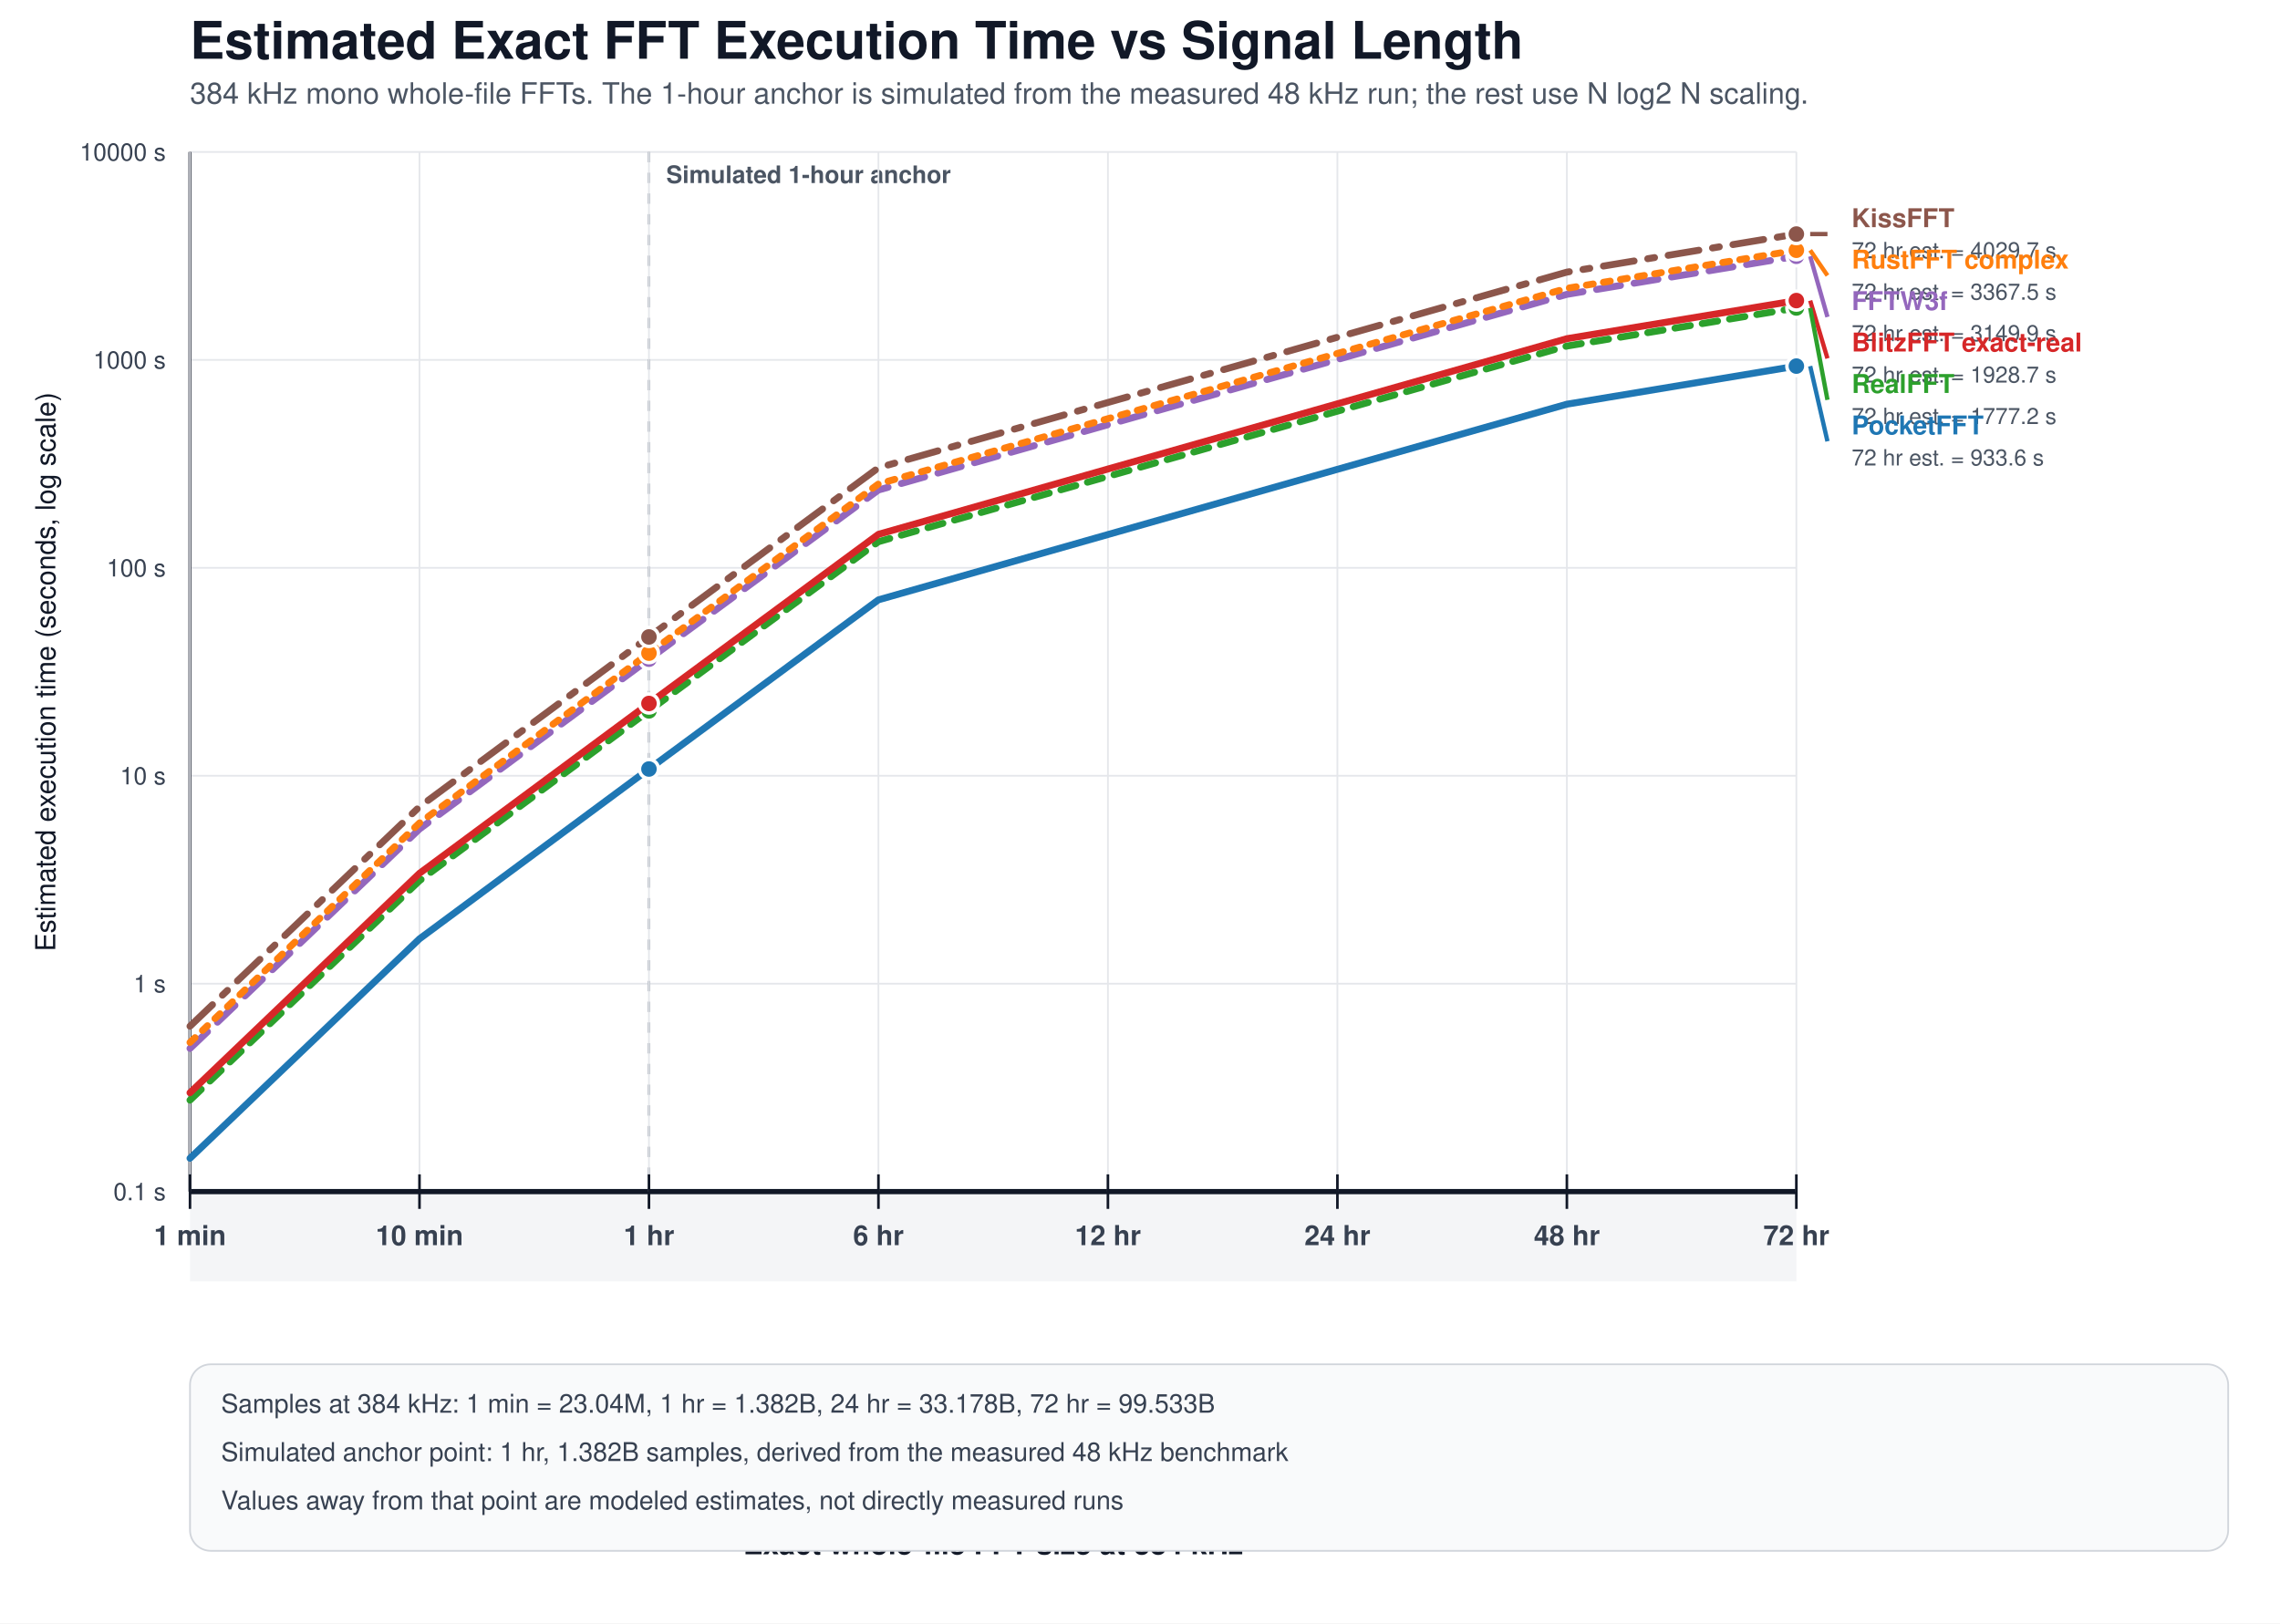
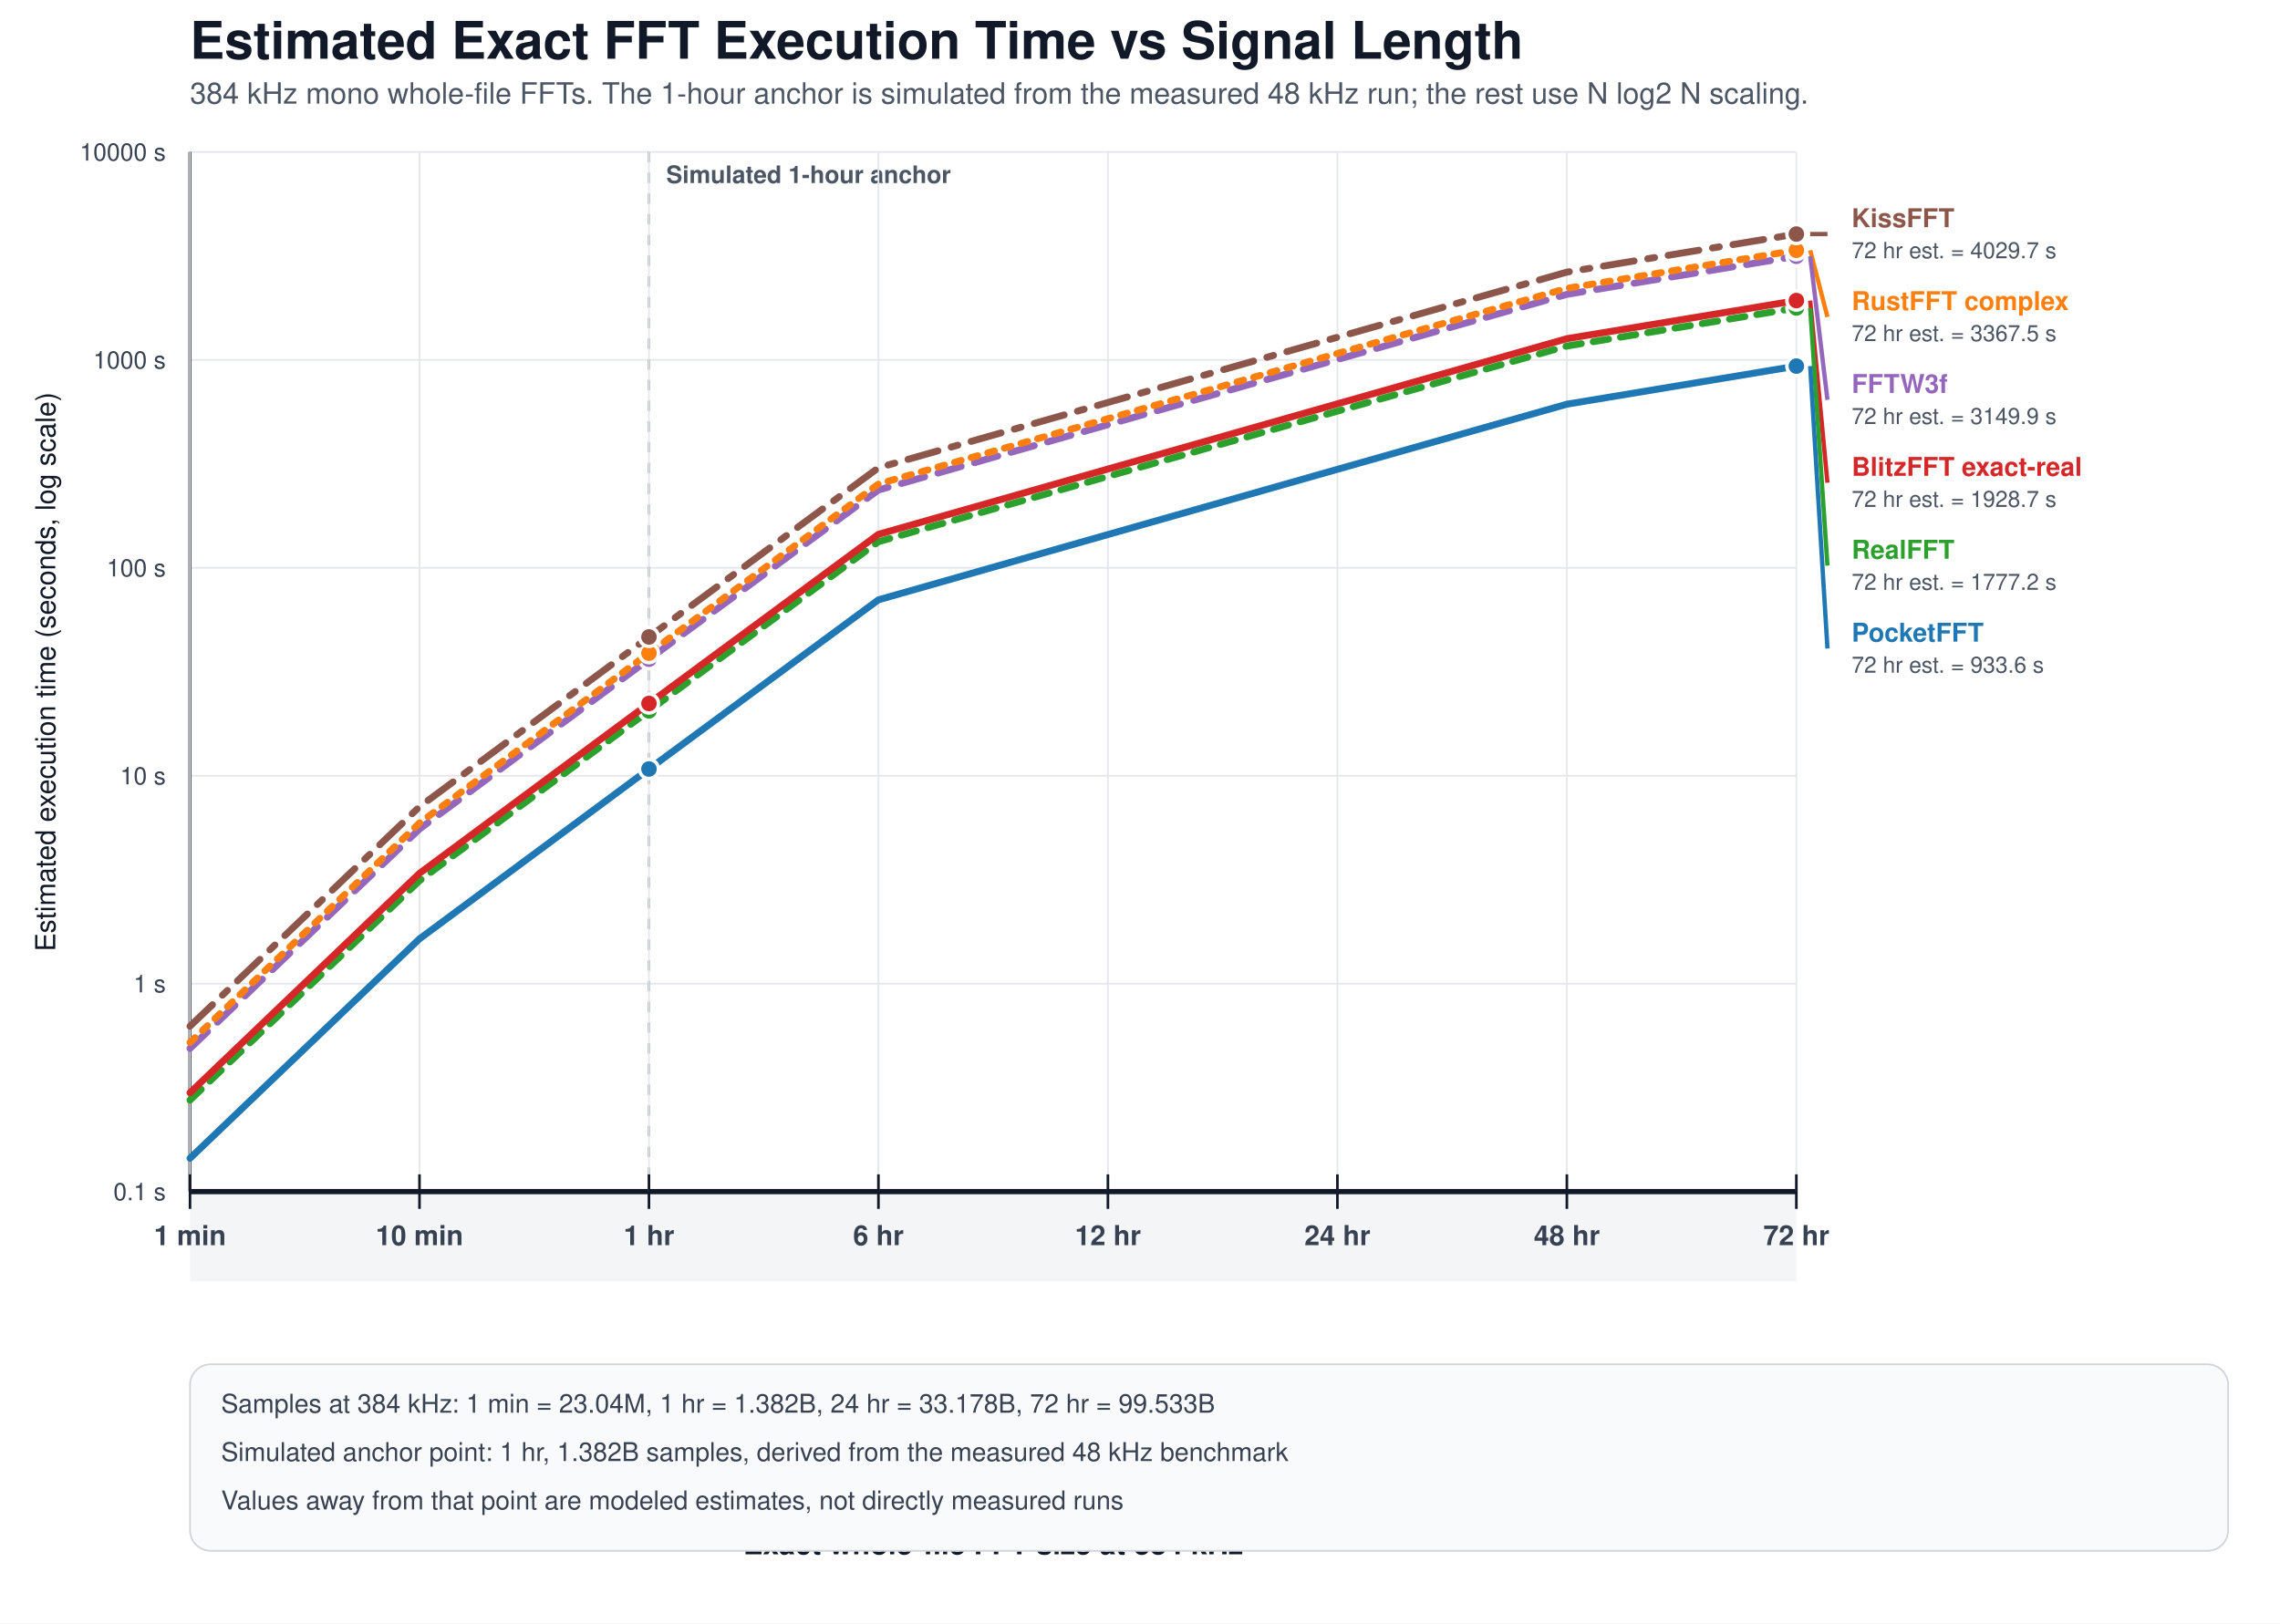
<svg xmlns="http://www.w3.org/2000/svg" width="1320" height="940" viewBox="0 0 1320 940" role="img" aria-labelledby="title desc">
  <rect width="100%" height="100%" fill="#ffffff" />
  <text x="110" y="34" font-family="Helvetica, Arial, sans-serif" font-size="30" font-weight="700" fill="#111827">Estimated Exact FFT Execution Time vs Signal Length</text>
  <text x="110" y="60" font-family="Helvetica, Arial, sans-serif" font-size="17" fill="#4b5563">384 kHz mono whole-file FFTs. The 1-hour anchor is simulated from the measured 48 kHz run; the rest use N log2 N scaling.</text>
  <rect x="110" y="688" width="930" height="54" fill="#f3f4f6" opacity="0.9" />
  <line x1="110" y1="690.00" x2="1040" y2="690.00" stroke="#e5e7eb" stroke-width="1" />
  <text x="96" y="695.00" text-anchor="end" font-family="Helvetica, Arial, sans-serif" font-size="14" fill="#374151">0.1 s</text>
  <line x1="110" y1="569.60" x2="1040" y2="569.60" stroke="#e5e7eb" stroke-width="1" />
  <text x="96" y="574.60" text-anchor="end" font-family="Helvetica, Arial, sans-serif" font-size="14" fill="#374151">1 s</text>
  <line x1="110" y1="449.20" x2="1040" y2="449.20" stroke="#e5e7eb" stroke-width="1" />
  <text x="96" y="454.20" text-anchor="end" font-family="Helvetica, Arial, sans-serif" font-size="14" fill="#374151">10 s</text>
  <line x1="110" y1="328.80" x2="1040" y2="328.80" stroke="#e5e7eb" stroke-width="1" />
  <text x="96" y="333.80" text-anchor="end" font-family="Helvetica, Arial, sans-serif" font-size="14" fill="#374151">100 s</text>
  <line x1="110" y1="208.40" x2="1040" y2="208.40" stroke="#e5e7eb" stroke-width="1" />
  <text x="96" y="213.40" text-anchor="end" font-family="Helvetica, Arial, sans-serif" font-size="14" fill="#374151">1000 s</text>
  <line x1="110" y1="88.00" x2="1040" y2="88.00" stroke="#e5e7eb" stroke-width="1" />
  <text x="96" y="93.00" text-anchor="end" font-family="Helvetica, Arial, sans-serif" font-size="14" fill="#374151">10000 s</text>
  <line x1="110" y1="88" x2="110" y2="690" stroke="#111827" stroke-width="1.75" />
  <line x1="110" y1="690" x2="1040" y2="690" stroke="#111827" stroke-width="3" />
  <line x1="375.71" y1="88" x2="375.71" y2="690" stroke="#9ca3af" stroke-width="1.5" stroke-dasharray="6 6" />
  <text x="385.71" y="106.00" font-family="Helvetica, Arial, sans-serif" font-size="14" font-weight="700" fill="#4b5563">Simulated 1-hour anchor</text>
  <line x1="110.00" y1="88" x2="110.00" y2="690" stroke="#e5e7eb" stroke-width="1" />
  <line x1="110.00" y1="680" x2="110.00" y2="700" stroke="#111827" stroke-width="1.5" />
  <text x="110.00" y="721" text-anchor="middle" font-family="Helvetica, Arial, sans-serif" font-size="16" font-weight="700" fill="#374151">1 min</text>
  <line x1="242.86" y1="88" x2="242.86" y2="690" stroke="#e5e7eb" stroke-width="1" />
  <line x1="242.86" y1="680" x2="242.86" y2="700" stroke="#111827" stroke-width="1.5" />
  <text x="242.86" y="721" text-anchor="middle" font-family="Helvetica, Arial, sans-serif" font-size="16" font-weight="700" fill="#374151">10 min</text>
  <line x1="375.71" y1="88" x2="375.71" y2="690" stroke="#e5e7eb" stroke-width="1" />
  <line x1="375.71" y1="680" x2="375.71" y2="700" stroke="#111827" stroke-width="1.5" />
  <text x="375.71" y="721" text-anchor="middle" font-family="Helvetica, Arial, sans-serif" font-size="16" font-weight="700" fill="#374151">1 hr</text>
  <line x1="508.57" y1="88" x2="508.57" y2="690" stroke="#e5e7eb" stroke-width="1" />
  <line x1="508.57" y1="680" x2="508.57" y2="700" stroke="#111827" stroke-width="1.5" />
  <text x="508.57" y="721" text-anchor="middle" font-family="Helvetica, Arial, sans-serif" font-size="16" font-weight="700" fill="#374151">6 hr</text>
  <line x1="641.43" y1="88" x2="641.43" y2="690" stroke="#e5e7eb" stroke-width="1" />
  <line x1="641.43" y1="680" x2="641.43" y2="700" stroke="#111827" stroke-width="1.5" />
  <text x="641.43" y="721" text-anchor="middle" font-family="Helvetica, Arial, sans-serif" font-size="16" font-weight="700" fill="#374151">12 hr</text>
  <line x1="774.29" y1="88" x2="774.29" y2="690" stroke="#e5e7eb" stroke-width="1" />
  <line x1="774.29" y1="680" x2="774.29" y2="700" stroke="#111827" stroke-width="1.5" />
  <text x="774.29" y="721" text-anchor="middle" font-family="Helvetica, Arial, sans-serif" font-size="16" font-weight="700" fill="#374151">24 hr</text>
  <line x1="907.14" y1="88" x2="907.14" y2="690" stroke="#e5e7eb" stroke-width="1" />
  <line x1="907.14" y1="680" x2="907.14" y2="700" stroke="#111827" stroke-width="1.5" />
  <text x="907.14" y="721" text-anchor="middle" font-family="Helvetica, Arial, sans-serif" font-size="16" font-weight="700" fill="#374151">48 hr</text>
  <line x1="1040.00" y1="88" x2="1040.00" y2="690" stroke="#e5e7eb" stroke-width="1" />
  <line x1="1040.00" y1="680" x2="1040.00" y2="700" stroke="#111827" stroke-width="1.5" />
  <text x="1040.00" y="721" text-anchor="middle" font-family="Helvetica, Arial, sans-serif" font-size="16" font-weight="700" fill="#374151">72 hr</text>
  <text x="32" y="389.00" transform="rotate(-90 32 389.00)" text-anchor="middle" font-family="Helvetica, Arial, sans-serif" font-size="16" fill="#111827">Estimated execution time (seconds, log scale)</text>
  <text x="575.00" y="900" text-anchor="middle" font-family="Helvetica, Arial, sans-serif" font-size="17" font-weight="700" fill="#111827">Exact whole-file FFT size at 384 kHz</text>
  <polyline fill="none" stroke="#1f77b4" stroke-width="4" stroke-linecap="round" stroke-linejoin="round" points="110.00,670.69 242.86,543.63 375.71,445.29 508.57,347.33 641.43,309.52 774.29,271.76 907.14,234.04 1040.00,211.99" />
  <circle cx="375.71" cy="445.29" r="5.5" fill="#1f77b4" stroke="#ffffff" stroke-width="2" />
  <circle cx="1040.00" cy="211.99" r="5.5" fill="#1f77b4" stroke="#ffffff" stroke-width="2" />
  <polyline fill="none" stroke="#2ca02c" stroke-width="4" stroke-linecap="round" stroke-linejoin="round" stroke-dasharray="9 7" points="110.00,637.03 242.86,509.97 375.71,411.63 508.57,313.67 641.43,275.86 774.29,238.10 907.14,200.38 1040.00,178.33" />
  <circle cx="375.71" cy="411.63" r="5.5" fill="#2ca02c" stroke="#ffffff" stroke-width="2" />
  <circle cx="1040.00" cy="178.33" r="5.5" fill="#2ca02c" stroke="#ffffff" stroke-width="2" />
  <polyline fill="none" stroke="#d62728" stroke-width="4" stroke-linecap="round" stroke-linejoin="round" points="110.00,632.75 242.86,505.69 375.71,407.35 508.57,309.39 641.43,271.58 774.29,233.82 907.14,196.10 1040.00,174.05" />
  <circle cx="375.71" cy="407.35" r="5.5" fill="#d62728" stroke="#ffffff" stroke-width="2" />
  <circle cx="1040.00" cy="174.05" r="5.5" fill="#d62728" stroke="#ffffff" stroke-width="2" />
  <polyline fill="none" stroke="#9467bd" stroke-width="4" stroke-linecap="round" stroke-linejoin="round" stroke-dasharray="14 8" points="110.00,607.10 242.86,480.04 375.71,381.70 508.57,283.74 641.43,245.93 774.29,208.17 907.14,170.45 1040.00,148.41" />
  <circle cx="375.71" cy="381.70" r="5.5" fill="#9467bd" stroke="#ffffff" stroke-width="2" />
  <circle cx="1040.00" cy="148.41" r="5.5" fill="#9467bd" stroke="#ffffff" stroke-width="2" />
  <polyline fill="none" stroke="#ff7f0e" stroke-width="4" stroke-linecap="round" stroke-linejoin="round" stroke-dasharray="4 6" points="110.00,603.61 242.86,476.55 375.71,378.21 508.57,280.25 641.43,242.44 774.29,204.68 907.14,166.96 1040.00,144.91" />
  <circle cx="375.71" cy="378.21" r="5.5" fill="#ff7f0e" stroke="#ffffff" stroke-width="2" />
  <circle cx="1040.00" cy="144.91" r="5.5" fill="#ff7f0e" stroke="#ffffff" stroke-width="2" />
  <polyline fill="none" stroke="#8c564b" stroke-width="4" stroke-linecap="round" stroke-linejoin="round" stroke-dasharray="18 8 4 8" points="110.00,594.22 242.86,467.16 375.71,368.82 508.57,270.86 641.43,233.05 774.29,195.29 907.14,157.57 1040.00,135.53" />
  <circle cx="375.71" cy="368.82" r="5.5" fill="#8c564b" stroke="#ffffff" stroke-width="2" />
  <circle cx="1040.00" cy="135.53" r="5.5" fill="#8c564b" stroke="#ffffff" stroke-width="2" />
  <line x1="1048.00" y1="135.53" x2="1058.00" y2="135.53" stroke="#8c564b" stroke-width="2.5" />
  <text x="1072.00" y="131.53" font-family="Helvetica, Arial, sans-serif" font-size="15" font-weight="700" fill="#8c564b">KissFFT</text>
  <text x="1072.00" y="149.53" font-family="Helvetica, Arial, sans-serif" font-size="13" fill="#4b5563">72 hr est. = 4029.7 s</text>
-   <line x1="1048.00" y1="144.91" x2="1058.00" y2="159.53" stroke="#ff7f0e" stroke-width="2.5" />
-   <text x="1072.00" y="155.53" font-family="Helvetica, Arial, sans-serif" font-size="15" font-weight="700" fill="#ff7f0e">RustFFT complex</text>
-   <text x="1072.00" y="173.53" font-family="Helvetica, Arial, sans-serif" font-size="13" fill="#4b5563">72 hr est. = 3367.5 s</text>
-   <line x1="1048.00" y1="148.41" x2="1058.00" y2="183.53" stroke="#9467bd" stroke-width="2.5" />
-   <text x="1072.00" y="179.53" font-family="Helvetica, Arial, sans-serif" font-size="15" font-weight="700" fill="#9467bd">FFTW3f</text>
-   <text x="1072.00" y="197.53" font-family="Helvetica, Arial, sans-serif" font-size="13" fill="#4b5563">72 hr est. = 3149.9 s</text>
-   <line x1="1048.00" y1="174.05" x2="1058.00" y2="207.53" stroke="#d62728" stroke-width="2.5" />
-   <text x="1072.00" y="203.53" font-family="Helvetica, Arial, sans-serif" font-size="15" font-weight="700" fill="#d62728">BlitzFFT exact-real</text>
-   <text x="1072.00" y="221.53" font-family="Helvetica, Arial, sans-serif" font-size="13" fill="#4b5563">72 hr est. = 1928.7 s</text>
-   <line x1="1048.00" y1="178.33" x2="1058.00" y2="231.53" stroke="#2ca02c" stroke-width="2.5" />
-   <text x="1072.00" y="227.53" font-family="Helvetica, Arial, sans-serif" font-size="15" font-weight="700" fill="#2ca02c">RealFFT</text>
-   <text x="1072.00" y="245.53" font-family="Helvetica, Arial, sans-serif" font-size="13" fill="#4b5563">72 hr est. = 1777.2 s</text>
-   <line x1="1048.00" y1="211.99" x2="1058.00" y2="255.53" stroke="#1f77b4" stroke-width="2.5" />
-   <text x="1072.00" y="251.53" font-family="Helvetica, Arial, sans-serif" font-size="15" font-weight="700" fill="#1f77b4">PocketFFT</text>
-   <text x="1072.00" y="269.53" font-family="Helvetica, Arial, sans-serif" font-size="13" fill="#4b5563">72 hr est. = 933.6 s</text>
+   <line x1="1048.00" y1="144.91" x2="1058.00" y2="183.53" stroke="#ff7f0e" stroke-width="2.5" />
+   <text x="1072.00" y="179.53" font-family="Helvetica, Arial, sans-serif" font-size="15" font-weight="700" fill="#ff7f0e">RustFFT complex</text>
+   <text x="1072.00" y="197.53" font-family="Helvetica, Arial, sans-serif" font-size="13" fill="#4b5563">72 hr est. = 3367.5 s</text>
+   <line x1="1048.00" y1="148.41" x2="1058.00" y2="231.53" stroke="#9467bd" stroke-width="2.5" />
+   <text x="1072.00" y="227.53" font-family="Helvetica, Arial, sans-serif" font-size="15" font-weight="700" fill="#9467bd">FFTW3f</text>
+   <text x="1072.00" y="245.53" font-family="Helvetica, Arial, sans-serif" font-size="13" fill="#4b5563">72 hr est. = 3149.9 s</text>
+   <line x1="1048.00" y1="174.05" x2="1058.00" y2="279.53" stroke="#d62728" stroke-width="2.5" />
+   <text x="1072.00" y="275.53" font-family="Helvetica, Arial, sans-serif" font-size="15" font-weight="700" fill="#d62728">BlitzFFT exact-real</text>
+   <text x="1072.00" y="293.53" font-family="Helvetica, Arial, sans-serif" font-size="13" fill="#4b5563">72 hr est. = 1928.7 s</text>
+   <line x1="1048.00" y1="178.33" x2="1058.00" y2="327.53" stroke="#2ca02c" stroke-width="2.5" />
+   <text x="1072.00" y="323.53" font-family="Helvetica, Arial, sans-serif" font-size="15" font-weight="700" fill="#2ca02c">RealFFT</text>
+   <text x="1072.00" y="341.53" font-family="Helvetica, Arial, sans-serif" font-size="13" fill="#4b5563">72 hr est. = 1777.2 s</text>
+   <line x1="1048.00" y1="211.99" x2="1058.00" y2="375.53" stroke="#1f77b4" stroke-width="2.5" />
+   <text x="1072.00" y="371.53" font-family="Helvetica, Arial, sans-serif" font-size="15" font-weight="700" fill="#1f77b4">PocketFFT</text>
+   <text x="1072.00" y="389.53" font-family="Helvetica, Arial, sans-serif" font-size="13" fill="#4b5563">72 hr est. = 933.6 s</text>
  <rect x="110" y="790" width="1180" height="108" rx="12" fill="#f9fafb" stroke="#d1d5db" />
  <text x="128" y="818" font-family="Helvetica, Arial, sans-serif" font-size="15" fill="#374151">Samples at 384 kHz: 1 min = 23.04M, 1 hr = 1.382B, 24 hr = 33.178B, 72 hr = 99.533B</text>
  <text x="128" y="846" font-family="Helvetica, Arial, sans-serif" font-size="15" fill="#374151">Simulated anchor point: 1 hr, 1.382B samples, derived from the measured 48 kHz benchmark</text>
  <text x="128" y="874" font-family="Helvetica, Arial, sans-serif" font-size="15" fill="#374151">Values away from that point are modeled estimates, not directly measured runs</text>
</svg>
